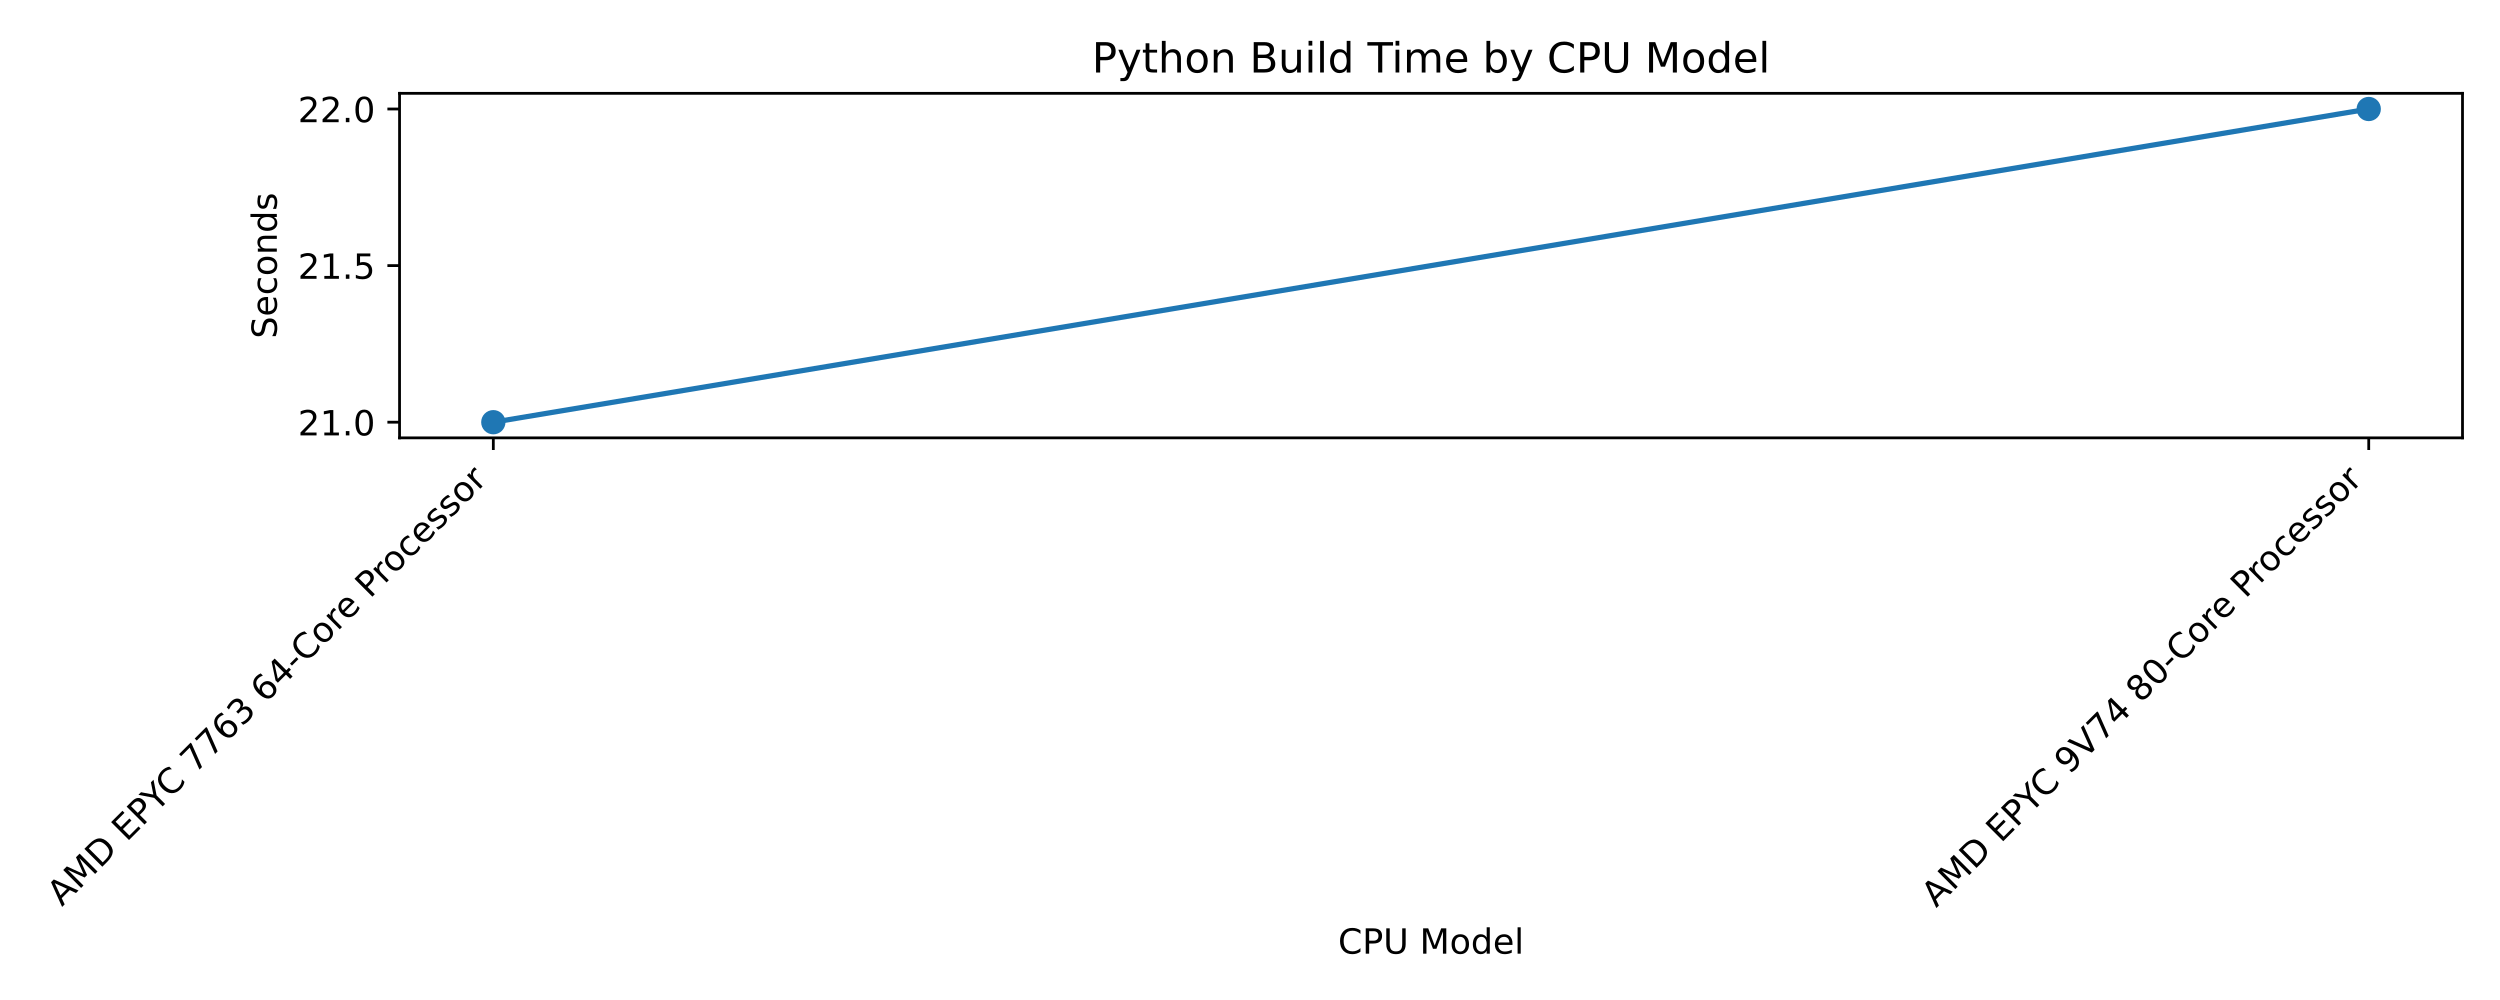
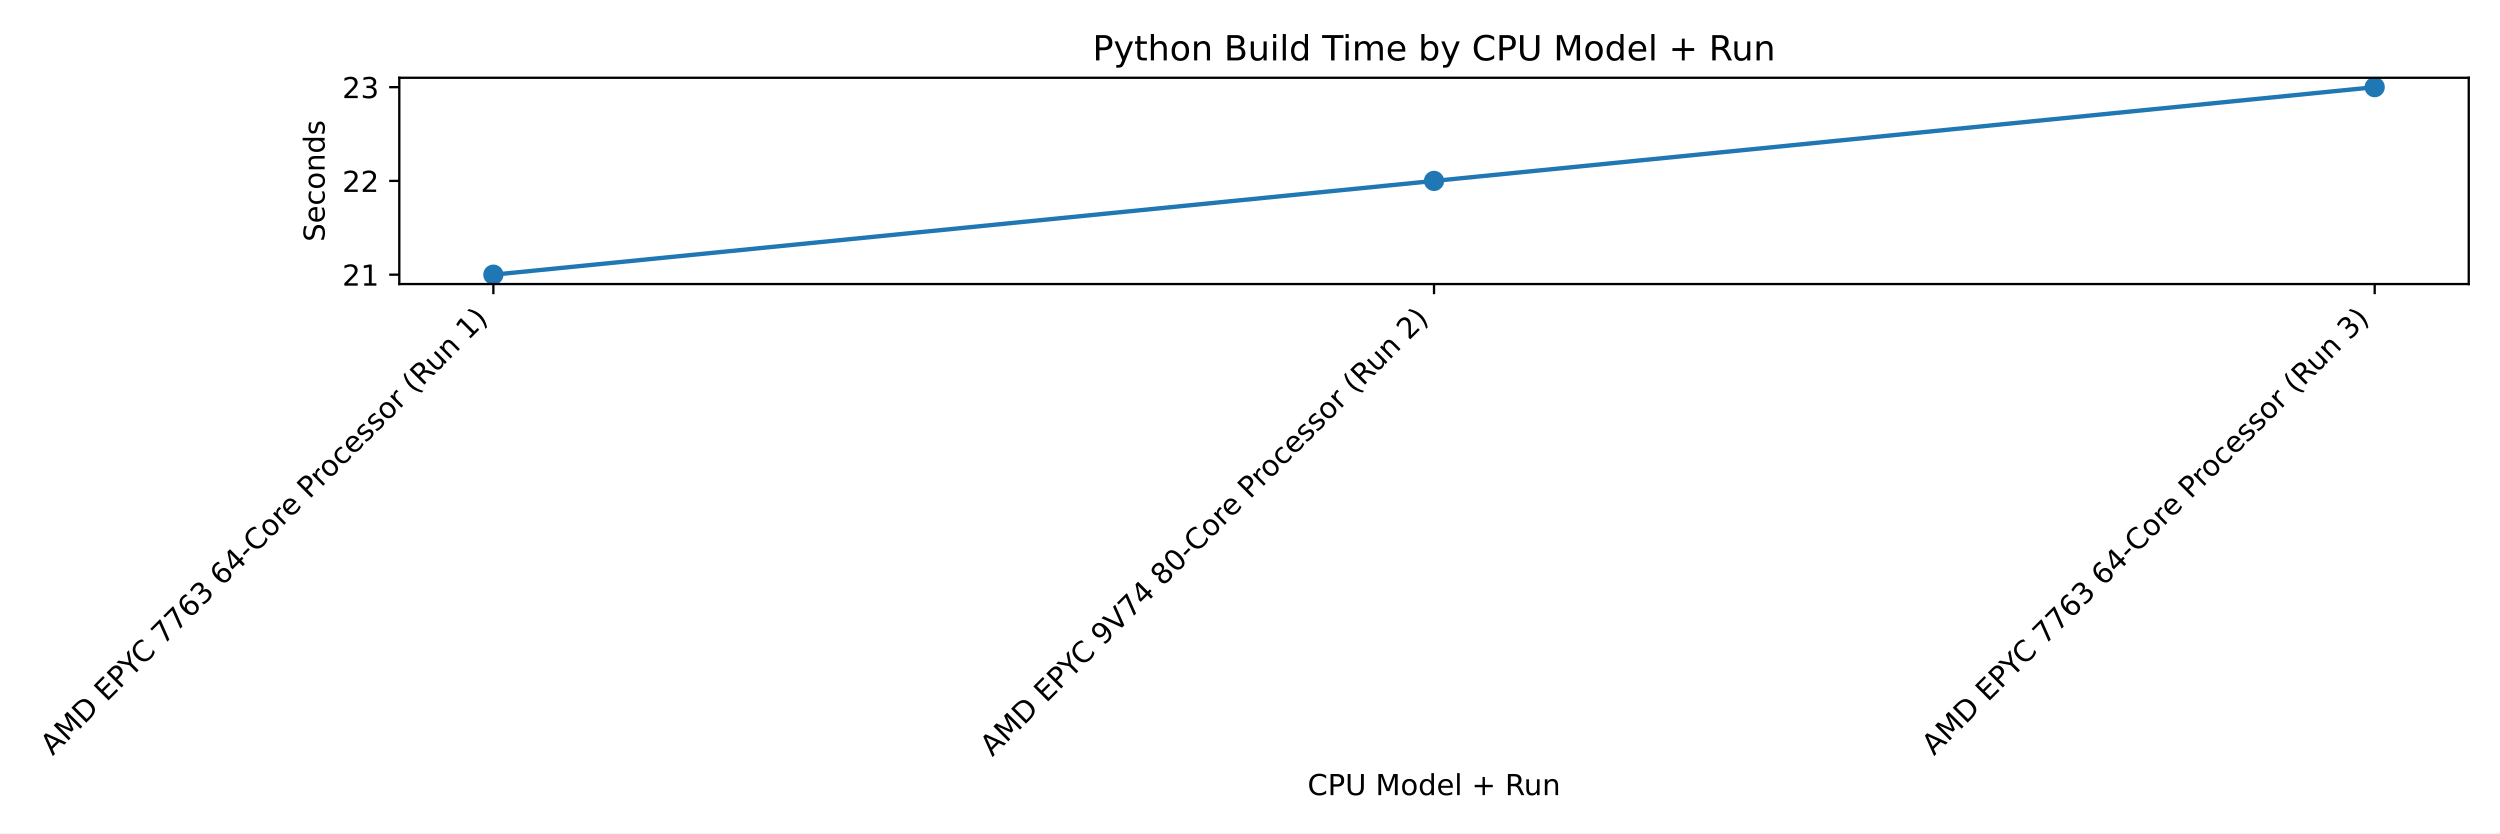
- <svg xmlns="http://www.w3.org/2000/svg" xmlns:xlink="http://www.w3.org/1999/xlink" width="720pt" height="288pt" viewBox="0 0 720 288" version="1.1">
+ <svg xmlns="http://www.w3.org/2000/svg" xmlns:xlink="http://www.w3.org/1999/xlink" width="864pt" height="288pt" viewBox="0 0 864 288" version="1.1">
  <defs>
    <style type="text/css">*{stroke-linejoin: round; stroke-linecap: butt}</style>
  </defs>
  <g id="figure_1">
    <g id="patch_1">
-       <path d="M 0 288  L 720 288  L 720 0  L 0 0  z " style="fill: #ffffff" />
+       <path d="M 0 288  L 864 288  L 864 0  L 0 0  z " style="fill: #ffffff" />
    </g>
    <g id="axes_1">
      <g id="patch_2">
-         <path d="M 115.07 126.104  L 709.2 126.104  L 709.2 26.88  L 115.07 26.88  z " style="fill: #ffffff" />
+         <path d="M 137.999 98.166  L 853.2 98.166  L 853.2 26.88  L 137.999 26.88  z " style="fill: #ffffff" />
      </g>
      <g id="matplotlib.axis_1">
        <g id="xtick_1">
          <g id="line2d_1">
            <defs>
-               <path id="m260ad8bdeb" d="M 0 0  L 0 3.5  " style="stroke: #000000; stroke-width: 0.8" />
+               <path id="m1be9a64084" d="M 0 0  L 0 3.5  " style="stroke: #000000; stroke-width: 0.8" />
            </defs>
            <g>
-               <use xlink:href="#m260ad8bdeb" x="142.076" y="126.104" style="stroke: #000000; stroke-width: 0.8" />
+               <use xlink:href="#m1be9a64084" x="170.508" y="98.166" style="stroke: #000000; stroke-width: 0.8" />
            </g>
          </g>
          <g id="text_1">
-             <g transform="translate(17.83196 261.2508) rotate(-45) scale(0.1 -0.1)">
+             <g transform="translate(18.19508 261.3818) rotate(-45) scale(0.1 -0.1)">
              <defs>
                <path id="DejaVuSans-41" d="M 2188 4044  L 1331 1722  L 3047 1722  L 2188 4044  z M 1831 4666  L 2547 4666  L 4325 0  L 3669 0  L 3244 1197  L 1141 1197  L 716 0  L 50 0  L 1831 4666  z " transform="scale(0.015625)" />
                <path id="DejaVuSans-4d" d="M 628 4666  L 1569 4666  L 2759 1491  L 3956 4666  L 4897 4666  L 4897 0  L 4281 0  L 4281 4097  L 3078 897  L 2444 897  L 1241 4097  L 1241 0  L 628 0  L 628 4666  z " transform="scale(0.015625)" />
                <path id="DejaVuSans-44" d="M 1259 4147  L 1259 519  L 2022 519  Q 2988 519 3436 956  Q 3884 1394 3884 2338  Q 3884 3275 3436 3711  Q 2988 4147 2022 4147  L 1259 4147  z M 628 4666  L 1925 4666  Q 3281 4666 3915 4102  Q 4550 3538 4550 2338  Q 4550 1131 3912 565  Q 3275 0 1925 0  L 628 0  L 628 4666  z " transform="scale(0.015625)" />
                <path id="DejaVuSans-20" transform="scale(0.015625)" />
                <path id="DejaVuSans-45" d="M 628 4666  L 3578 4666  L 3578 4134  L 1259 4134  L 1259 2753  L 3481 2753  L 3481 2222  L 1259 2222  L 1259 531  L 3634 531  L 3634 0  L 628 0  L 628 4666  z " transform="scale(0.015625)" />
                <path id="DejaVuSans-50" d="M 1259 4147  L 1259 2394  L 2053 2394  Q 2494 2394 2734 2622  Q 2975 2850 2975 3272  Q 2975 3691 2734 3919  Q 2494 4147 2053 4147  L 1259 4147  z M 628 4666  L 2053 4666  Q 2838 4666 3239 4311  Q 3641 3956 3641 3272  Q 3641 2581 3239 2228  Q 2838 1875 2053 1875  L 1259 1875  L 1259 0  L 628 0  L 628 4666  z " transform="scale(0.015625)" />
                <path id="DejaVuSans-59" d="M -13 4666  L 666 4666  L 1959 2747  L 3244 4666  L 3922 4666  L 2272 2222  L 2272 0  L 1638 0  L 1638 2222  L -13 4666  z " transform="scale(0.015625)" />
                <path id="DejaVuSans-43" d="M 4122 4306  L 4122 3641  Q 3803 3938 3442 4084  Q 3081 4231 2675 4231  Q 1875 4231 1450 3742  Q 1025 3253 1025 2328  Q 1025 1406 1450 917  Q 1875 428 2675 428  Q 3081 428 3442 575  Q 3803 722 4122 1019  L 4122 359  Q 3791 134 3420 21  Q 3050 -91 2638 -91  Q 1578 -91 968 557  Q 359 1206 359 2328  Q 359 3453 968 4101  Q 1578 4750 2638 4750  Q 3056 4750 3426 4639  Q 3797 4528 4122 4306  z " transform="scale(0.015625)" />
                <path id="DejaVuSans-37" d="M 525 4666  L 3525 4666  L 3525 4397  L 1831 0  L 1172 0  L 2766 4134  L 525 4134  L 525 4666  z " transform="scale(0.015625)" />
                <path id="DejaVuSans-36" d="M 2113 2584  Q 1688 2584 1439 2293  Q 1191 2003 1191 1497  Q 1191 994 1439 701  Q 1688 409 2113 409  Q 2538 409 2786 701  Q 3034 994 3034 1497  Q 3034 2003 2786 2293  Q 2538 2584 2113 2584  z M 3366 4563  L 3366 3988  Q 3128 4100 2886 4159  Q 2644 4219 2406 4219  Q 1781 4219 1451 3797  Q 1122 3375 1075 2522  Q 1259 2794 1537 2939  Q 1816 3084 2150 3084  Q 2853 3084 3261 2657  Q 3669 2231 3669 1497  Q 3669 778 3244 343  Q 2819 -91 2113 -91  Q 1303 -91 875 529  Q 447 1150 447 2328  Q 447 3434 972 4092  Q 1497 4750 2381 4750  Q 2619 4750 2861 4703  Q 3103 4656 3366 4563  z " transform="scale(0.015625)" />
                <path id="DejaVuSans-33" d="M 2597 2516  Q 3050 2419 3304 2112  Q 3559 1806 3559 1356  Q 3559 666 3084 287  Q 2609 -91 1734 -91  Q 1441 -91 1130 -33  Q 819 25 488 141  L 488 750  Q 750 597 1062 519  Q 1375 441 1716 441  Q 2309 441 2620 675  Q 2931 909 2931 1356  Q 2931 1769 2642 2001  Q 2353 2234 1838 2234  L 1294 2234  L 1294 2753  L 1863 2753  Q 2328 2753 2575 2939  Q 2822 3125 2822 3475  Q 2822 3834 2567 4026  Q 2313 4219 1838 4219  Q 1578 4219 1281 4162  Q 984 4106 628 3988  L 628 4550  Q 988 4650 1302 4700  Q 1616 4750 1894 4750  Q 2613 4750 3031 4423  Q 3450 4097 3450 3541  Q 3450 3153 3228 2886  Q 3006 2619 2597 2516  z " transform="scale(0.015625)" />
                <path id="DejaVuSans-34" d="M 2419 4116  L 825 1625  L 2419 1625  L 2419 4116  z M 2253 4666  L 3047 4666  L 3047 1625  L 3713 1625  L 3713 1100  L 3047 1100  L 3047 0  L 2419 0  L 2419 1100  L 313 1100  L 313 1709  L 2253 4666  z " transform="scale(0.015625)" />
                <path id="DejaVuSans-2d" d="M 313 2009  L 1997 2009  L 1997 1497  L 313 1497  L 313 2009  z " transform="scale(0.015625)" />
                <path id="DejaVuSans-6f" d="M 1959 3097  Q 1497 3097 1228 2736  Q 959 2375 959 1747  Q 959 1119 1226 758  Q 1494 397 1959 397  Q 2419 397 2687 759  Q 2956 1122 2956 1747  Q 2956 2369 2687 2733  Q 2419 3097 1959 3097  z M 1959 3584  Q 2709 3584 3137 3096  Q 3566 2609 3566 1747  Q 3566 888 3137 398  Q 2709 -91 1959 -91  Q 1206 -91 779 398  Q 353 888 353 1747  Q 353 2609 779 3096  Q 1206 3584 1959 3584  z " transform="scale(0.015625)" />
                <path id="DejaVuSans-72" d="M 2631 2963  Q 2534 3019 2420 3045  Q 2306 3072 2169 3072  Q 1681 3072 1420 2755  Q 1159 2438 1159 1844  L 1159 0  L 581 0  L 581 3500  L 1159 3500  L 1159 2956  Q 1341 3275 1631 3429  Q 1922 3584 2338 3584  Q 2397 3584 2469 3576  Q 2541 3569 2628 3553  L 2631 2963  z " transform="scale(0.015625)" />
                <path id="DejaVuSans-65" d="M 3597 1894  L 3597 1613  L 953 1613  Q 991 1019 1311 708  Q 1631 397 2203 397  Q 2534 397 2845 478  Q 3156 559 3463 722  L 3463 178  Q 3153 47 2828 -22  Q 2503 -91 2169 -91  Q 1331 -91 842 396  Q 353 884 353 1716  Q 353 2575 817 3079  Q 1281 3584 2069 3584  Q 2775 3584 3186 3129  Q 3597 2675 3597 1894  z M 3022 2063  Q 3016 2534 2758 2815  Q 2500 3097 2075 3097  Q 1594 3097 1305 2825  Q 1016 2553 972 2059  L 3022 2063  z " transform="scale(0.015625)" />
                <path id="DejaVuSans-63" d="M 3122 3366  L 3122 2828  Q 2878 2963 2633 3030  Q 2388 3097 2138 3097  Q 1578 3097 1268 2742  Q 959 2388 959 1747  Q 959 1106 1268 751  Q 1578 397 2138 397  Q 2388 397 2633 464  Q 2878 531 3122 666  L 3122 134  Q 2881 22 2623 -34  Q 2366 -91 2075 -91  Q 1284 -91 818 406  Q 353 903 353 1747  Q 353 2603 823 3093  Q 1294 3584 2113 3584  Q 2378 3584 2631 3529  Q 2884 3475 3122 3366  z " transform="scale(0.015625)" />
                <path id="DejaVuSans-73" d="M 2834 3397  L 2834 2853  Q 2591 2978 2328 3040  Q 2066 3103 1784 3103  Q 1356 3103 1142 2972  Q 928 2841 928 2578  Q 928 2378 1081 2264  Q 1234 2150 1697 2047  L 1894 2003  Q 2506 1872 2764 1633  Q 3022 1394 3022 966  Q 3022 478 2636 193  Q 2250 -91 1575 -91  Q 1294 -91 989 -36  Q 684 19 347 128  L 347 722  Q 666 556 975 473  Q 1284 391 1588 391  Q 1994 391 2212 530  Q 2431 669 2431 922  Q 2431 1156 2273 1281  Q 2116 1406 1581 1522  L 1381 1569  Q 847 1681 609 1914  Q 372 2147 372 2553  Q 372 3047 722 3315  Q 1072 3584 1716 3584  Q 2034 3584 2315 3537  Q 2597 3491 2834 3397  z " transform="scale(0.015625)" />
+                 <path id="DejaVuSans-28" d="M 1984 4856  Q 1566 4138 1362 3434  Q 1159 2731 1159 2009  Q 1159 1288 1364 580  Q 1569 -128 1984 -844  L 1484 -844  Q 1016 -109 783 600  Q 550 1309 550 2009  Q 550 2706 781 3412  Q 1013 4119 1484 4856  L 1984 4856  z " transform="scale(0.015625)" />
+                 <path id="DejaVuSans-52" d="M 2841 2188  Q 3044 2119 3236 1894  Q 3428 1669 3622 1275  L 4263 0  L 3584 0  L 2988 1197  Q 2756 1666 2539 1819  Q 2322 1972 1947 1972  L 1259 1972  L 1259 0  L 628 0  L 628 4666  L 2053 4666  Q 2853 4666 3247 4331  Q 3641 3997 3641 3322  Q 3641 2881 3436 2590  Q 3231 2300 2841 2188  z M 1259 4147  L 1259 2491  L 2053 2491  Q 2509 2491 2742 2702  Q 2975 2913 2975 3322  Q 2975 3731 2742 3939  Q 2509 4147 2053 4147  L 1259 4147  z " transform="scale(0.015625)" />
+                 <path id="DejaVuSans-75" d="M 544 1381  L 544 3500  L 1119 3500  L 1119 1403  Q 1119 906 1312 657  Q 1506 409 1894 409  Q 2359 409 2629 706  Q 2900 1003 2900 1516  L 2900 3500  L 3475 3500  L 3475 0  L 2900 0  L 2900 538  Q 2691 219 2414 64  Q 2138 -91 1772 -91  Q 1169 -91 856 284  Q 544 659 544 1381  z M 1991 3584  L 1991 3584  z " transform="scale(0.015625)" />
+                 <path id="DejaVuSans-6e" d="M 3513 2113  L 3513 0  L 2938 0  L 2938 2094  Q 2938 2591 2744 2837  Q 2550 3084 2163 3084  Q 1697 3084 1428 2787  Q 1159 2491 1159 1978  L 1159 0  L 581 0  L 581 3500  L 1159 3500  L 1159 2956  Q 1366 3272 1645 3428  Q 1925 3584 2291 3584  Q 2894 3584 3203 3211  Q 3513 2838 3513 2113  z " transform="scale(0.015625)" />
+                 <path id="DejaVuSans-31" d="M 794 531  L 1825 531  L 1825 4091  L 703 3866  L 703 4441  L 1819 4666  L 2450 4666  L 2450 531  L 3481 531  L 3481 0  L 794 0  L 794 531  z " transform="scale(0.015625)" />
+                 <path id="DejaVuSans-29" d="M 513 4856  L 1013 4856  Q 1481 4119 1714 3412  Q 1947 2706 1947 2009  Q 1947 1309 1714 600  Q 1481 -109 1013 -844  L 513 -844  Q 928 -128 1133 580  Q 1338 1288 1338 2009  Q 1338 2731 1133 3434  Q 928 4138 513 4856  z " transform="scale(0.015625)" />
              </defs>
              <use xlink:href="#DejaVuSans-41" />
              <use xlink:href="#DejaVuSans-4d" transform="translate(68.4082 0)" />
              <use xlink:href="#DejaVuSans-44" transform="translate(154.6875 0)" />
              <use xlink:href="#DejaVuSans-20" transform="translate(231.6895 0)" />
              <use xlink:href="#DejaVuSans-45" transform="translate(263.4766 0)" />
              <use xlink:href="#DejaVuSans-50" transform="translate(326.6602 0)" />
              <use xlink:href="#DejaVuSans-59" transform="translate(384.7129 0)" />
              <use xlink:href="#DejaVuSans-43" transform="translate(440.2969 0)" />
              <use xlink:href="#DejaVuSans-20" transform="translate(510.1211 0)" />
              <use xlink:href="#DejaVuSans-37" transform="translate(541.9082 0)" />
              <use xlink:href="#DejaVuSans-37" transform="translate(605.5312 0)" />
              <use xlink:href="#DejaVuSans-36" transform="translate(669.1543 0)" />
              <use xlink:href="#DejaVuSans-33" transform="translate(732.7773 0)" />
              <use xlink:href="#DejaVuSans-20" transform="translate(796.4004 0)" />
              <use xlink:href="#DejaVuSans-36" transform="translate(828.1875 0)" />
              <use xlink:href="#DejaVuSans-34" transform="translate(891.8105 0)" />
              <use xlink:href="#DejaVuSans-2d" transform="translate(955.4336 0)" />
              <use xlink:href="#DejaVuSans-43" transform="translate(991.5176 0)" />
              <use xlink:href="#DejaVuSans-6f" transform="translate(1061.342 0)" />
              <use xlink:href="#DejaVuSans-72" transform="translate(1122.523 0)" />
              <use xlink:href="#DejaVuSans-65" transform="translate(1161.387 0)" />
              <use xlink:href="#DejaVuSans-20" transform="translate(1222.91 0)" />
              <use xlink:href="#DejaVuSans-50" transform="translate(1254.697 0)" />
              <use xlink:href="#DejaVuSans-72" transform="translate(1313.25 0)" />
              <use xlink:href="#DejaVuSans-6f" transform="translate(1352.113 0)" />
              <use xlink:href="#DejaVuSans-63" transform="translate(1413.295 0)" />
              <use xlink:href="#DejaVuSans-65" transform="translate(1468.275 0)" />
              <use xlink:href="#DejaVuSans-73" transform="translate(1529.799 0)" />
              <use xlink:href="#DejaVuSans-73" transform="translate(1581.898 0)" />
              <use xlink:href="#DejaVuSans-6f" transform="translate(1633.998 0)" />
              <use xlink:href="#DejaVuSans-72" transform="translate(1695.18 0)" />
+               <use xlink:href="#DejaVuSans-20" transform="translate(1736.293 0)" />
+               <use xlink:href="#DejaVuSans-28" transform="translate(1768.08 0)" />
+               <use xlink:href="#DejaVuSans-52" transform="translate(1807.094 0)" />
+               <use xlink:href="#DejaVuSans-75" transform="translate(1872.076 0)" />
+               <use xlink:href="#DejaVuSans-6e" transform="translate(1935.455 0)" />
+               <use xlink:href="#DejaVuSans-20" transform="translate(1998.834 0)" />
+               <use xlink:href="#DejaVuSans-31" transform="translate(2030.621 0)" />
+               <use xlink:href="#DejaVuSans-29" transform="translate(2094.244 0)" />
            </g>
          </g>
        </g>
        <g id="xtick_2">
          <g id="line2d_2">
            <g>
-               <use xlink:href="#m260ad8bdeb" x="682.194" y="126.104" style="stroke: #000000; stroke-width: 0.8" />
+               <use xlink:href="#m1be9a64084" x="495.599" y="98.166" style="stroke: #000000; stroke-width: 0.8" />
            </g>
          </g>
          <g id="text_2">
-             <g transform="translate(557.6118 261.5889) rotate(-45) scale(0.1 -0.1)">
+             <g transform="translate(342.9484 261.7199) rotate(-45) scale(0.1 -0.1)">
              <defs>
                <path id="DejaVuSans-39" d="M 703 97  L 703 672  Q 941 559 1184 500  Q 1428 441 1663 441  Q 2288 441 2617 861  Q 2947 1281 2994 2138  Q 2813 1869 2534 1725  Q 2256 1581 1919 1581  Q 1219 1581 811 2004  Q 403 2428 403 3163  Q 403 3881 828 4315  Q 1253 4750 1959 4750  Q 2769 4750 3195 4129  Q 3622 3509 3622 2328  Q 3622 1225 3098 567  Q 2575 -91 1691 -91  Q 1453 -91 1209 -44  Q 966 3 703 97  z M 1959 2075  Q 2384 2075 2632 2365  Q 2881 2656 2881 3163  Q 2881 3666 2632 3958  Q 2384 4250 1959 4250  Q 1534 4250 1286 3958  Q 1038 3666 1038 3163  Q 1038 2656 1286 2365  Q 1534 2075 1959 2075  z " transform="scale(0.015625)" />
                <path id="DejaVuSans-56" d="M 1831 0  L 50 4666  L 709 4666  L 2188 738  L 3669 4666  L 4325 4666  L 2547 0  L 1831 0  z " transform="scale(0.015625)" />
                <path id="DejaVuSans-38" d="M 2034 2216  Q 1584 2216 1326 1975  Q 1069 1734 1069 1313  Q 1069 891 1326 650  Q 1584 409 2034 409  Q 2484 409 2743 651  Q 3003 894 3003 1313  Q 3003 1734 2745 1975  Q 2488 2216 2034 2216  z M 1403 2484  Q 997 2584 770 2862  Q 544 3141 544 3541  Q 544 4100 942 4425  Q 1341 4750 2034 4750  Q 2731 4750 3128 4425  Q 3525 4100 3525 3541  Q 3525 3141 3298 2862  Q 3072 2584 2669 2484  Q 3125 2378 3379 2068  Q 3634 1759 3634 1313  Q 3634 634 3220 271  Q 2806 -91 2034 -91  Q 1263 -91 848 271  Q 434 634 434 1313  Q 434 1759 690 2068  Q 947 2378 1403 2484  z M 1172 3481  Q 1172 3119 1398 2916  Q 1625 2713 2034 2713  Q 2441 2713 2670 2916  Q 2900 3119 2900 3481  Q 2900 3844 2670 4047  Q 2441 4250 2034 4250  Q 1625 4250 1398 4047  Q 1172 3844 1172 3481  z " transform="scale(0.015625)" />
                <path id="DejaVuSans-30" d="M 2034 4250  Q 1547 4250 1301 3770  Q 1056 3291 1056 2328  Q 1056 1369 1301 889  Q 1547 409 2034 409  Q 2525 409 2770 889  Q 3016 1369 3016 2328  Q 3016 3291 2770 3770  Q 2525 4250 2034 4250  z M 2034 4750  Q 2819 4750 3233 4129  Q 3647 3509 3647 2328  Q 3647 1150 3233 529  Q 2819 -91 2034 -91  Q 1250 -91 836 529  Q 422 1150 422 2328  Q 422 3509 836 4129  Q 1250 4750 2034 4750  z " transform="scale(0.015625)" />
+                 <path id="DejaVuSans-32" d="M 1228 531  L 3431 531  L 3431 0  L 469 0  L 469 531  Q 828 903 1448 1529  Q 2069 2156 2228 2338  Q 2531 2678 2651 2914  Q 2772 3150 2772 3378  Q 2772 3750 2511 3984  Q 2250 4219 1831 4219  Q 1534 4219 1204 4116  Q 875 4013 500 3803  L 500 4441  Q 881 4594 1212 4672  Q 1544 4750 1819 4750  Q 2544 4750 2975 4387  Q 3406 4025 3406 3419  Q 3406 3131 3298 2873  Q 3191 2616 2906 2266  Q 2828 2175 2409 1742  Q 1991 1309 1228 531  z " transform="scale(0.015625)" />
              </defs>
              <use xlink:href="#DejaVuSans-41" />
              <use xlink:href="#DejaVuSans-4d" transform="translate(68.4082 0)" />
              <use xlink:href="#DejaVuSans-44" transform="translate(154.6875 0)" />
              <use xlink:href="#DejaVuSans-20" transform="translate(231.6895 0)" />
              <use xlink:href="#DejaVuSans-45" transform="translate(263.4766 0)" />
              <use xlink:href="#DejaVuSans-50" transform="translate(326.6602 0)" />
              <use xlink:href="#DejaVuSans-59" transform="translate(384.7129 0)" />
              <use xlink:href="#DejaVuSans-43" transform="translate(440.2969 0)" />
              <use xlink:href="#DejaVuSans-20" transform="translate(510.1211 0)" />
              <use xlink:href="#DejaVuSans-39" transform="translate(541.9082 0)" />
              <use xlink:href="#DejaVuSans-56" transform="translate(605.5312 0)" />
              <use xlink:href="#DejaVuSans-37" transform="translate(673.9395 0)" />
              <use xlink:href="#DejaVuSans-34" transform="translate(737.5625 0)" />
              <use xlink:href="#DejaVuSans-20" transform="translate(801.1855 0)" />
              <use xlink:href="#DejaVuSans-38" transform="translate(832.9727 0)" />
              <use xlink:href="#DejaVuSans-30" transform="translate(896.5957 0)" />
              <use xlink:href="#DejaVuSans-2d" transform="translate(960.2188 0)" />
              <use xlink:href="#DejaVuSans-43" transform="translate(996.3027 0)" />
              <use xlink:href="#DejaVuSans-6f" transform="translate(1066.127 0)" />
              <use xlink:href="#DejaVuSans-72" transform="translate(1127.309 0)" />
              <use xlink:href="#DejaVuSans-65" transform="translate(1166.172 0)" />
              <use xlink:href="#DejaVuSans-20" transform="translate(1227.695 0)" />
              <use xlink:href="#DejaVuSans-50" transform="translate(1259.482 0)" />
              <use xlink:href="#DejaVuSans-72" transform="translate(1318.035 0)" />
              <use xlink:href="#DejaVuSans-6f" transform="translate(1356.898 0)" />
              <use xlink:href="#DejaVuSans-63" transform="translate(1418.08 0)" />
              <use xlink:href="#DejaVuSans-65" transform="translate(1473.061 0)" />
              <use xlink:href="#DejaVuSans-73" transform="translate(1534.584 0)" />
              <use xlink:href="#DejaVuSans-73" transform="translate(1586.684 0)" />
              <use xlink:href="#DejaVuSans-6f" transform="translate(1638.783 0)" />
              <use xlink:href="#DejaVuSans-72" transform="translate(1699.965 0)" />
-             </g>
-           </g>
-         </g>
-         <g id="text_3">
-           <g transform="translate(385.3672 274.6579) scale(0.1 -0.1)">
+               <use xlink:href="#DejaVuSans-20" transform="translate(1741.078 0)" />
+               <use xlink:href="#DejaVuSans-28" transform="translate(1772.865 0)" />
+               <use xlink:href="#DejaVuSans-52" transform="translate(1811.879 0)" />
+               <use xlink:href="#DejaVuSans-75" transform="translate(1876.861 0)" />
+               <use xlink:href="#DejaVuSans-6e" transform="translate(1940.24 0)" />
+               <use xlink:href="#DejaVuSans-20" transform="translate(2003.619 0)" />
+               <use xlink:href="#DejaVuSans-32" transform="translate(2035.406 0)" />
+               <use xlink:href="#DejaVuSans-29" transform="translate(2099.029 0)" />
+             </g>
+           </g>
+         </g>
+         <g id="xtick_3">
+           <g id="line2d_3">
+             <g>
+               <use xlink:href="#m1be9a64084" x="820.691" y="98.166" style="stroke: #000000; stroke-width: 0.8" />
+             </g>
+           </g>
+           <g id="text_3">
+             <g transform="translate(668.3779 261.3818) rotate(-45) scale(0.1 -0.1)">
+               <use xlink:href="#DejaVuSans-41" />
+               <use xlink:href="#DejaVuSans-4d" transform="translate(68.4082 0)" />
+               <use xlink:href="#DejaVuSans-44" transform="translate(154.6875 0)" />
+               <use xlink:href="#DejaVuSans-20" transform="translate(231.6895 0)" />
+               <use xlink:href="#DejaVuSans-45" transform="translate(263.4766 0)" />
+               <use xlink:href="#DejaVuSans-50" transform="translate(326.6602 0)" />
+               <use xlink:href="#DejaVuSans-59" transform="translate(384.7129 0)" />
+               <use xlink:href="#DejaVuSans-43" transform="translate(440.2969 0)" />
+               <use xlink:href="#DejaVuSans-20" transform="translate(510.1211 0)" />
+               <use xlink:href="#DejaVuSans-37" transform="translate(541.9082 0)" />
+               <use xlink:href="#DejaVuSans-37" transform="translate(605.5312 0)" />
+               <use xlink:href="#DejaVuSans-36" transform="translate(669.1543 0)" />
+               <use xlink:href="#DejaVuSans-33" transform="translate(732.7773 0)" />
+               <use xlink:href="#DejaVuSans-20" transform="translate(796.4004 0)" />
+               <use xlink:href="#DejaVuSans-36" transform="translate(828.1875 0)" />
+               <use xlink:href="#DejaVuSans-34" transform="translate(891.8105 0)" />
+               <use xlink:href="#DejaVuSans-2d" transform="translate(955.4336 0)" />
+               <use xlink:href="#DejaVuSans-43" transform="translate(991.5176 0)" />
+               <use xlink:href="#DejaVuSans-6f" transform="translate(1061.342 0)" />
+               <use xlink:href="#DejaVuSans-72" transform="translate(1122.523 0)" />
+               <use xlink:href="#DejaVuSans-65" transform="translate(1161.387 0)" />
+               <use xlink:href="#DejaVuSans-20" transform="translate(1222.91 0)" />
+               <use xlink:href="#DejaVuSans-50" transform="translate(1254.697 0)" />
+               <use xlink:href="#DejaVuSans-72" transform="translate(1313.25 0)" />
+               <use xlink:href="#DejaVuSans-6f" transform="translate(1352.113 0)" />
+               <use xlink:href="#DejaVuSans-63" transform="translate(1413.295 0)" />
+               <use xlink:href="#DejaVuSans-65" transform="translate(1468.275 0)" />
+               <use xlink:href="#DejaVuSans-73" transform="translate(1529.799 0)" />
+               <use xlink:href="#DejaVuSans-73" transform="translate(1581.898 0)" />
+               <use xlink:href="#DejaVuSans-6f" transform="translate(1633.998 0)" />
+               <use xlink:href="#DejaVuSans-72" transform="translate(1695.18 0)" />
+               <use xlink:href="#DejaVuSans-20" transform="translate(1736.293 0)" />
+               <use xlink:href="#DejaVuSans-28" transform="translate(1768.08 0)" />
+               <use xlink:href="#DejaVuSans-52" transform="translate(1807.094 0)" />
+               <use xlink:href="#DejaVuSans-75" transform="translate(1872.076 0)" />
+               <use xlink:href="#DejaVuSans-6e" transform="translate(1935.455 0)" />
+               <use xlink:href="#DejaVuSans-20" transform="translate(1998.834 0)" />
+               <use xlink:href="#DejaVuSans-33" transform="translate(2030.621 0)" />
+               <use xlink:href="#DejaVuSans-29" transform="translate(2094.244 0)" />
+             </g>
+           </g>
+         </g>
+         <g id="text_4">
+           <g transform="translate(451.8768 274.7889) scale(0.1 -0.1)">
            <defs>
              <path id="DejaVuSans-55" d="M 556 4666  L 1191 4666  L 1191 1831  Q 1191 1081 1462 751  Q 1734 422 2344 422  Q 2950 422 3222 751  Q 3494 1081 3494 1831  L 3494 4666  L 4128 4666  L 4128 1753  Q 4128 841 3676 375  Q 3225 -91 2344 -91  Q 1459 -91 1007 375  Q 556 841 556 1753  L 556 4666  z " transform="scale(0.015625)" />
              <path id="DejaVuSans-64" d="M 2906 2969  L 2906 4863  L 3481 4863  L 3481 0  L 2906 0  L 2906 525  Q 2725 213 2448 61  Q 2172 -91 1784 -91  Q 1150 -91 751 415  Q 353 922 353 1747  Q 353 2572 751 3078  Q 1150 3584 1784 3584  Q 2172 3584 2448 3432  Q 2725 3281 2906 2969  z M 947 1747  Q 947 1113 1208 752  Q 1469 391 1925 391  Q 2381 391 2643 752  Q 2906 1113 2906 1747  Q 2906 2381 2643 2742  Q 2381 3103 1925 3103  Q 1469 3103 1208 2742  Q 947 2381 947 1747  z " transform="scale(0.015625)" />
              <path id="DejaVuSans-6c" d="M 603 4863  L 1178 4863  L 1178 0  L 603 0  L 603 4863  z " transform="scale(0.015625)" />
+               <path id="DejaVuSans-2b" d="M 2944 4013  L 2944 2272  L 4684 2272  L 4684 1741  L 2944 1741  L 2944 0  L 2419 0  L 2419 1741  L 678 1741  L 678 2272  L 2419 2272  L 2419 4013  L 2944 4013  z " transform="scale(0.015625)" />
            </defs>
            <use xlink:href="#DejaVuSans-43" />
            <use xlink:href="#DejaVuSans-50" transform="translate(69.82422 0)" />
            <use xlink:href="#DejaVuSans-55" transform="translate(130.127 0)" />
            <use xlink:href="#DejaVuSans-20" transform="translate(203.3203 0)" />
            <use xlink:href="#DejaVuSans-4d" transform="translate(235.1074 0)" />
            <use xlink:href="#DejaVuSans-6f" transform="translate(321.3867 0)" />
            <use xlink:href="#DejaVuSans-64" transform="translate(382.5684 0)" />
            <use xlink:href="#DejaVuSans-65" transform="translate(446.0449 0)" />
            <use xlink:href="#DejaVuSans-6c" transform="translate(507.5684 0)" />
+             <use xlink:href="#DejaVuSans-20" transform="translate(535.3516 0)" />
+             <use xlink:href="#DejaVuSans-2b" transform="translate(567.1387 0)" />
+             <use xlink:href="#DejaVuSans-20" transform="translate(650.9277 0)" />
+             <use xlink:href="#DejaVuSans-52" transform="translate(682.7148 0)" />
+             <use xlink:href="#DejaVuSans-75" transform="translate(747.6973 0)" />
+             <use xlink:href="#DejaVuSans-6e" transform="translate(811.0762 0)" />
          </g>
        </g>
      </g>
      <g id="matplotlib.axis_2">
        <g id="ytick_1">
-           <g id="line2d_3">
+           <g id="line2d_4">
            <defs>
-               <path id="m1b0b94fae0" d="M 0 0  L -3.5 0  " style="stroke: #000000; stroke-width: 0.8" />
+               <path id="ma06216b2ce" d="M 0 0  L -3.5 0  " style="stroke: #000000; stroke-width: 0.8" />
            </defs>
            <g>
-               <use xlink:href="#m1b0b94fae0" x="115.07" y="121.594" style="stroke: #000000; stroke-width: 0.8" />
-             </g>
-           </g>
-           <g id="text_4">
-             <g transform="translate(85.80463 125.3933) scale(0.1 -0.1)">
-               <defs>
-                 <path id="DejaVuSans-32" d="M 1228 531  L 3431 531  L 3431 0  L 469 0  L 469 531  Q 828 903 1448 1529  Q 2069 2156 2228 2338  Q 2531 2678 2651 2914  Q 2772 3150 2772 3378  Q 2772 3750 2511 3984  Q 2250 4219 1831 4219  Q 1534 4219 1204 4116  Q 875 4013 500 3803  L 500 4441  Q 881 4594 1212 4672  Q 1544 4750 1819 4750  Q 2544 4750 2975 4387  Q 3406 4025 3406 3419  Q 3406 3131 3298 2873  Q 3191 2616 2906 2266  Q 2828 2175 2409 1742  Q 1991 1309 1228 531  z " transform="scale(0.015625)" />
-                 <path id="DejaVuSans-31" d="M 794 531  L 1825 531  L 1825 4091  L 703 3866  L 703 4441  L 1819 4666  L 2450 4666  L 2450 531  L 3481 531  L 3481 0  L 794 0  L 794 531  z " transform="scale(0.015625)" />
-                 <path id="DejaVuSans-2e" d="M 684 794  L 1344 794  L 1344 0  L 684 0  L 684 794  z " transform="scale(0.015625)" />
-               </defs>
+               <use xlink:href="#ma06216b2ce" x="137.999" y="94.926" style="stroke: #000000; stroke-width: 0.8" />
+             </g>
+           </g>
+           <g id="text_5">
+             <g transform="translate(118.274 98.72541) scale(0.1 -0.1)">
              <use xlink:href="#DejaVuSans-32" />
              <use xlink:href="#DejaVuSans-31" transform="translate(63.62305 0)" />
-               <use xlink:href="#DejaVuSans-2e" transform="translate(127.2461 0)" />
-               <use xlink:href="#DejaVuSans-30" transform="translate(159.0332 0)" />
            </g>
          </g>
        </g>
        <g id="ytick_2">
-           <g id="line2d_4">
-             <g>
-               <use xlink:href="#m1b0b94fae0" x="115.07" y="76.492" style="stroke: #000000; stroke-width: 0.8" />
-             </g>
-           </g>
-           <g id="text_5">
-             <g transform="translate(85.80463 80.29136) scale(0.1 -0.1)">
-               <defs>
-                 <path id="DejaVuSans-35" d="M 691 4666  L 3169 4666  L 3169 4134  L 1269 4134  L 1269 2991  Q 1406 3038 1543 3061  Q 1681 3084 1819 3084  Q 2600 3084 3056 2656  Q 3513 2228 3513 1497  Q 3513 744 3044 326  Q 2575 -91 1722 -91  Q 1428 -91 1123 -41  Q 819 9 494 109  L 494 744  Q 775 591 1075 516  Q 1375 441 1709 441  Q 2250 441 2565 725  Q 2881 1009 2881 1497  Q 2881 1984 2565 2268  Q 2250 2553 1709 2553  Q 1456 2553 1204 2497  Q 953 2441 691 2322  L 691 4666  z " transform="scale(0.015625)" />
-               </defs>
-               <use xlink:href="#DejaVuSans-32" />
-               <use xlink:href="#DejaVuSans-31" transform="translate(63.62305 0)" />
-               <use xlink:href="#DejaVuSans-2e" transform="translate(127.2461 0)" />
-               <use xlink:href="#DejaVuSans-35" transform="translate(159.0332 0)" />
-             </g>
-           </g>
-         </g>
-         <g id="ytick_3">
          <g id="line2d_5">
            <g>
-               <use xlink:href="#m1b0b94fae0" x="115.07" y="31.39" style="stroke: #000000; stroke-width: 0.8" />
+               <use xlink:href="#ma06216b2ce" x="137.999" y="62.523" style="stroke: #000000; stroke-width: 0.8" />
            </g>
          </g>
          <g id="text_6">
-             <g transform="translate(85.80463 35.18941) scale(0.1 -0.1)">
+             <g transform="translate(118.274 66.32246) scale(0.1 -0.1)">
              <use xlink:href="#DejaVuSans-32" />
              <use xlink:href="#DejaVuSans-32" transform="translate(63.62305 0)" />
-               <use xlink:href="#DejaVuSans-2e" transform="translate(127.2461 0)" />
-               <use xlink:href="#DejaVuSans-30" transform="translate(159.0332 0)" />
-             </g>
-           </g>
-         </g>
-         <g id="text_7">
-           <g transform="translate(79.72494 97.49917) rotate(-90) scale(0.1 -0.1)">
+             </g>
+           </g>
+         </g>
+         <g id="ytick_3">
+           <g id="line2d_6">
+             <g>
+               <use xlink:href="#ma06216b2ce" x="137.999" y="30.12" style="stroke: #000000; stroke-width: 0.8" />
+             </g>
+           </g>
+           <g id="text_7">
+             <g transform="translate(118.274 33.91951) scale(0.1 -0.1)">
+               <use xlink:href="#DejaVuSans-32" />
+               <use xlink:href="#DejaVuSans-33" transform="translate(63.62305 0)" />
+             </g>
+           </g>
+         </g>
+         <g id="text_8">
+           <g transform="translate(112.1943 83.53028) rotate(-90) scale(0.1 -0.1)">
            <defs>
              <path id="DejaVuSans-53" d="M 3425 4513  L 3425 3897  Q 3066 4069 2747 4153  Q 2428 4238 2131 4238  Q 1616 4238 1336 4038  Q 1056 3838 1056 3469  Q 1056 3159 1242 3001  Q 1428 2844 1947 2747  L 2328 2669  Q 3034 2534 3370 2195  Q 3706 1856 3706 1288  Q 3706 609 3251 259  Q 2797 -91 1919 -91  Q 1588 -91 1214 -16  Q 841 59 441 206  L 441 856  Q 825 641 1194 531  Q 1563 422 1919 422  Q 2459 422 2753 634  Q 3047 847 3047 1241  Q 3047 1584 2836 1778  Q 2625 1972 2144 2069  L 1759 2144  Q 1053 2284 737 2584  Q 422 2884 422 3419  Q 422 4038 858 4394  Q 1294 4750 2059 4750  Q 2388 4750 2728 4690  Q 3069 4631 3425 4513  z " transform="scale(0.015625)" />
-               <path id="DejaVuSans-6e" d="M 3513 2113  L 3513 0  L 2938 0  L 2938 2094  Q 2938 2591 2744 2837  Q 2550 3084 2163 3084  Q 1697 3084 1428 2787  Q 1159 2491 1159 1978  L 1159 0  L 581 0  L 581 3500  L 1159 3500  L 1159 2956  Q 1366 3272 1645 3428  Q 1925 3584 2291 3584  Q 2894 3584 3203 3211  Q 3513 2838 3513 2113  z " transform="scale(0.015625)" />
            </defs>
            <use xlink:href="#DejaVuSans-53" />
            <use xlink:href="#DejaVuSans-65" transform="translate(63.47656 0)" />
            <use xlink:href="#DejaVuSans-63" transform="translate(125 0)" />
            <use xlink:href="#DejaVuSans-6f" transform="translate(179.9805 0)" />
            <use xlink:href="#DejaVuSans-6e" transform="translate(241.1621 0)" />
            <use xlink:href="#DejaVuSans-64" transform="translate(304.541 0)" />
            <use xlink:href="#DejaVuSans-73" transform="translate(368.0176 0)" />
          </g>
        </g>
      </g>
-       <g id="line2d_6">
-         <path d="M 142.076 121.594  L 682.194 31.39  " clip-path="url(#p326bddbe67)" style="fill: none; stroke: #1f77b4; stroke-width: 1.5; stroke-linecap: square" />
+       <g id="line2d_7">
+         <path d="M 170.508 94.926  L 495.599 62.523  L 820.691 30.12  " clip-path="url(#p974766b698)" style="fill: none; stroke: #1f77b4; stroke-width: 1.5; stroke-linecap: square" />
        <defs>
-           <path id="m268ee11c8d" d="M 0 3  C 0.796 3 1.559 2.684 2.121 2.121  C 2.684 1.559 3 0.796 3 0  C 3 -0.796 2.684 -1.559 2.121 -2.121  C 1.559 -2.684 0.796 -3 0 -3  C -0.796 -3 -1.559 -2.684 -2.121 -2.121  C -2.684 -1.559 -3 -0.796 -3 0  C -3 0.796 -2.684 1.559 -2.121 2.121  C -1.559 2.684 -0.796 3 0 3  z " style="stroke: #1f77b4" />
+           <path id="mac15654b27" d="M 0 3  C 0.796 3 1.559 2.684 2.121 2.121  C 2.684 1.559 3 0.796 3 0  C 3 -0.796 2.684 -1.559 2.121 -2.121  C 1.559 -2.684 0.796 -3 0 -3  C -0.796 -3 -1.559 -2.684 -2.121 -2.121  C -2.684 -1.559 -3 -0.796 -3 0  C -3 0.796 -2.684 1.559 -2.121 2.121  C -1.559 2.684 -0.796 3 0 3  z " style="stroke: #1f77b4" />
        </defs>
-         <g clip-path="url(#p326bddbe67)">
-           <use xlink:href="#m268ee11c8d" x="142.076" y="121.594" style="fill: #1f77b4; stroke: #1f77b4" />
-           <use xlink:href="#m268ee11c8d" x="682.194" y="31.39" style="fill: #1f77b4; stroke: #1f77b4" />
+         <g clip-path="url(#p974766b698)">
+           <use xlink:href="#mac15654b27" x="170.508" y="94.926" style="fill: #1f77b4; stroke: #1f77b4" />
+           <use xlink:href="#mac15654b27" x="495.599" y="62.523" style="fill: #1f77b4; stroke: #1f77b4" />
+           <use xlink:href="#mac15654b27" x="820.691" y="30.12" style="fill: #1f77b4; stroke: #1f77b4" />
        </g>
      </g>
      <g id="patch_3">
-         <path d="M 115.07 126.104  L 115.07 26.88  " style="fill: none; stroke: #000000; stroke-width: 0.8; stroke-linejoin: miter; stroke-linecap: square" />
+         <path d="M 137.999 98.166  L 137.999 26.88  " style="fill: none; stroke: #000000; stroke-width: 0.8; stroke-linejoin: miter; stroke-linecap: square" />
      </g>
      <g id="patch_4">
-         <path d="M 709.2 126.104  L 709.2 26.88  " style="fill: none; stroke: #000000; stroke-width: 0.8; stroke-linejoin: miter; stroke-linecap: square" />
+         <path d="M 853.2 98.166  L 853.2 26.88  " style="fill: none; stroke: #000000; stroke-width: 0.8; stroke-linejoin: miter; stroke-linecap: square" />
      </g>
      <g id="patch_5">
-         <path d="M 115.07 126.104  L 709.2 126.104  " style="fill: none; stroke: #000000; stroke-width: 0.8; stroke-linejoin: miter; stroke-linecap: square" />
+         <path d="M 137.999 98.166  L 853.2 98.166  " style="fill: none; stroke: #000000; stroke-width: 0.8; stroke-linejoin: miter; stroke-linecap: square" />
      </g>
      <g id="patch_6">
-         <path d="M 115.07 26.88  L 709.2 26.88  " style="fill: none; stroke: #000000; stroke-width: 0.8; stroke-linejoin: miter; stroke-linecap: square" />
-       </g>
-       <g id="text_8">
-         <g transform="translate(314.4861 20.88) scale(0.12 -0.12)">
+         <path d="M 137.999 26.88  L 853.2 26.88  " style="fill: none; stroke: #000000; stroke-width: 0.8; stroke-linejoin: miter; stroke-linecap: square" />
+       </g>
+       <g id="text_9">
+         <g transform="translate(377.6048 20.88) scale(0.12 -0.12)">
          <defs>
            <path id="DejaVuSans-79" d="M 2059 -325  Q 1816 -950 1584 -1140  Q 1353 -1331 966 -1331  L 506 -1331  L 506 -850  L 844 -850  Q 1081 -850 1212 -737  Q 1344 -625 1503 -206  L 1606 56  L 191 3500  L 800 3500  L 1894 763  L 2988 3500  L 3597 3500  L 2059 -325  z " transform="scale(0.015625)" />
            <path id="DejaVuSans-74" d="M 1172 4494  L 1172 3500  L 2356 3500  L 2356 3053  L 1172 3053  L 1172 1153  Q 1172 725 1289 603  Q 1406 481 1766 481  L 2356 481  L 2356 0  L 1766 0  Q 1100 0 847 248  Q 594 497 594 1153  L 594 3053  L 172 3053  L 172 3500  L 594 3500  L 594 4494  L 1172 4494  z " transform="scale(0.015625)" />
            <path id="DejaVuSans-68" d="M 3513 2113  L 3513 0  L 2938 0  L 2938 2094  Q 2938 2591 2744 2837  Q 2550 3084 2163 3084  Q 1697 3084 1428 2787  Q 1159 2491 1159 1978  L 1159 0  L 581 0  L 581 4863  L 1159 4863  L 1159 2956  Q 1366 3272 1645 3428  Q 1925 3584 2291 3584  Q 2894 3584 3203 3211  Q 3513 2838 3513 2113  z " transform="scale(0.015625)" />
            <path id="DejaVuSans-42" d="M 1259 2228  L 1259 519  L 2272 519  Q 2781 519 3026 730  Q 3272 941 3272 1375  Q 3272 1813 3026 2020  Q 2781 2228 2272 2228  L 1259 2228  z M 1259 4147  L 1259 2741  L 2194 2741  Q 2656 2741 2882 2914  Q 3109 3088 3109 3444  Q 3109 3797 2882 3972  Q 2656 4147 2194 4147  L 1259 4147  z M 628 4666  L 2241 4666  Q 2963 4666 3353 4366  Q 3744 4066 3744 3513  Q 3744 3084 3544 2831  Q 3344 2578 2956 2516  Q 3422 2416 3680 2098  Q 3938 1781 3938 1306  Q 3938 681 3513 340  Q 3088 0 2303 0  L 628 0  L 628 4666  z " transform="scale(0.015625)" />
-             <path id="DejaVuSans-75" d="M 544 1381  L 544 3500  L 1119 3500  L 1119 1403  Q 1119 906 1312 657  Q 1506 409 1894 409  Q 2359 409 2629 706  Q 2900 1003 2900 1516  L 2900 3500  L 3475 3500  L 3475 0  L 2900 0  L 2900 538  Q 2691 219 2414 64  Q 2138 -91 1772 -91  Q 1169 -91 856 284  Q 544 659 544 1381  z M 1991 3584  L 1991 3584  z " transform="scale(0.015625)" />
            <path id="DejaVuSans-69" d="M 603 3500  L 1178 3500  L 1178 0  L 603 0  L 603 3500  z M 603 4863  L 1178 4863  L 1178 4134  L 603 4134  L 603 4863  z " transform="scale(0.015625)" />
            <path id="DejaVuSans-54" d="M -19 4666  L 3928 4666  L 3928 4134  L 2272 4134  L 2272 0  L 1638 0  L 1638 4134  L -19 4134  L -19 4666  z " transform="scale(0.015625)" />
            <path id="DejaVuSans-6d" d="M 3328 2828  Q 3544 3216 3844 3400  Q 4144 3584 4550 3584  Q 5097 3584 5394 3201  Q 5691 2819 5691 2113  L 5691 0  L 5113 0  L 5113 2094  Q 5113 2597 4934 2840  Q 4756 3084 4391 3084  Q 3944 3084 3684 2787  Q 3425 2491 3425 1978  L 3425 0  L 2847 0  L 2847 2094  Q 2847 2600 2669 2842  Q 2491 3084 2119 3084  Q 1678 3084 1418 2786  Q 1159 2488 1159 1978  L 1159 0  L 581 0  L 581 3500  L 1159 3500  L 1159 2956  Q 1356 3278 1631 3431  Q 1906 3584 2284 3584  Q 2666 3584 2933 3390  Q 3200 3197 3328 2828  z " transform="scale(0.015625)" />
            <path id="DejaVuSans-62" d="M 3116 1747  Q 3116 2381 2855 2742  Q 2594 3103 2138 3103  Q 1681 3103 1420 2742  Q 1159 2381 1159 1747  Q 1159 1113 1420 752  Q 1681 391 2138 391  Q 2594 391 2855 752  Q 3116 1113 3116 1747  z M 1159 2969  Q 1341 3281 1617 3432  Q 1894 3584 2278 3584  Q 2916 3584 3314 3078  Q 3713 2572 3713 1747  Q 3713 922 3314 415  Q 2916 -91 2278 -91  Q 1894 -91 1617 61  Q 1341 213 1159 525  L 1159 0  L 581 0  L 581 4863  L 1159 4863  L 1159 2969  z " transform="scale(0.015625)" />
          </defs>
          <use xlink:href="#DejaVuSans-50" />
          <use xlink:href="#DejaVuSans-79" transform="translate(60.30273 0)" />
          <use xlink:href="#DejaVuSans-74" transform="translate(119.4824 0)" />
          <use xlink:href="#DejaVuSans-68" transform="translate(158.6914 0)" />
          <use xlink:href="#DejaVuSans-6f" transform="translate(222.0703 0)" />
          <use xlink:href="#DejaVuSans-6e" transform="translate(283.252 0)" />
          <use xlink:href="#DejaVuSans-20" transform="translate(346.6309 0)" />
          <use xlink:href="#DejaVuSans-42" transform="translate(378.418 0)" />
          <use xlink:href="#DejaVuSans-75" transform="translate(447.0215 0)" />
          <use xlink:href="#DejaVuSans-69" transform="translate(510.4004 0)" />
          <use xlink:href="#DejaVuSans-6c" transform="translate(538.1836 0)" />
          <use xlink:href="#DejaVuSans-64" transform="translate(565.9668 0)" />
          <use xlink:href="#DejaVuSans-20" transform="translate(629.4434 0)" />
          <use xlink:href="#DejaVuSans-54" transform="translate(661.2305 0)" />
          <use xlink:href="#DejaVuSans-69" transform="translate(719.1895 0)" />
          <use xlink:href="#DejaVuSans-6d" transform="translate(746.9727 0)" />
          <use xlink:href="#DejaVuSans-65" transform="translate(844.3848 0)" />
          <use xlink:href="#DejaVuSans-20" transform="translate(905.9082 0)" />
          <use xlink:href="#DejaVuSans-62" transform="translate(937.6953 0)" />
          <use xlink:href="#DejaVuSans-79" transform="translate(1001.172 0)" />
          <use xlink:href="#DejaVuSans-20" transform="translate(1060.352 0)" />
          <use xlink:href="#DejaVuSans-43" transform="translate(1092.139 0)" />
          <use xlink:href="#DejaVuSans-50" transform="translate(1161.963 0)" />
          <use xlink:href="#DejaVuSans-55" transform="translate(1222.266 0)" />
          <use xlink:href="#DejaVuSans-20" transform="translate(1295.459 0)" />
          <use xlink:href="#DejaVuSans-4d" transform="translate(1327.246 0)" />
          <use xlink:href="#DejaVuSans-6f" transform="translate(1413.525 0)" />
          <use xlink:href="#DejaVuSans-64" transform="translate(1474.707 0)" />
          <use xlink:href="#DejaVuSans-65" transform="translate(1538.184 0)" />
          <use xlink:href="#DejaVuSans-6c" transform="translate(1599.707 0)" />
+           <use xlink:href="#DejaVuSans-20" transform="translate(1627.49 0)" />
+           <use xlink:href="#DejaVuSans-2b" transform="translate(1659.277 0)" />
+           <use xlink:href="#DejaVuSans-20" transform="translate(1743.066 0)" />
+           <use xlink:href="#DejaVuSans-52" transform="translate(1774.854 0)" />
+           <use xlink:href="#DejaVuSans-75" transform="translate(1839.836 0)" />
+           <use xlink:href="#DejaVuSans-6e" transform="translate(1903.215 0)" />
        </g>
      </g>
    </g>
  </g>
  <defs>
-     <clipPath id="p326bddbe67">
-       <rect x="115.07" y="26.88" width="594.13" height="99.224" />
+     <clipPath id="p974766b698">
+       <rect x="137.999" y="26.88" width="715.201" height="71.286" />
    </clipPath>
  </defs>
</svg>
